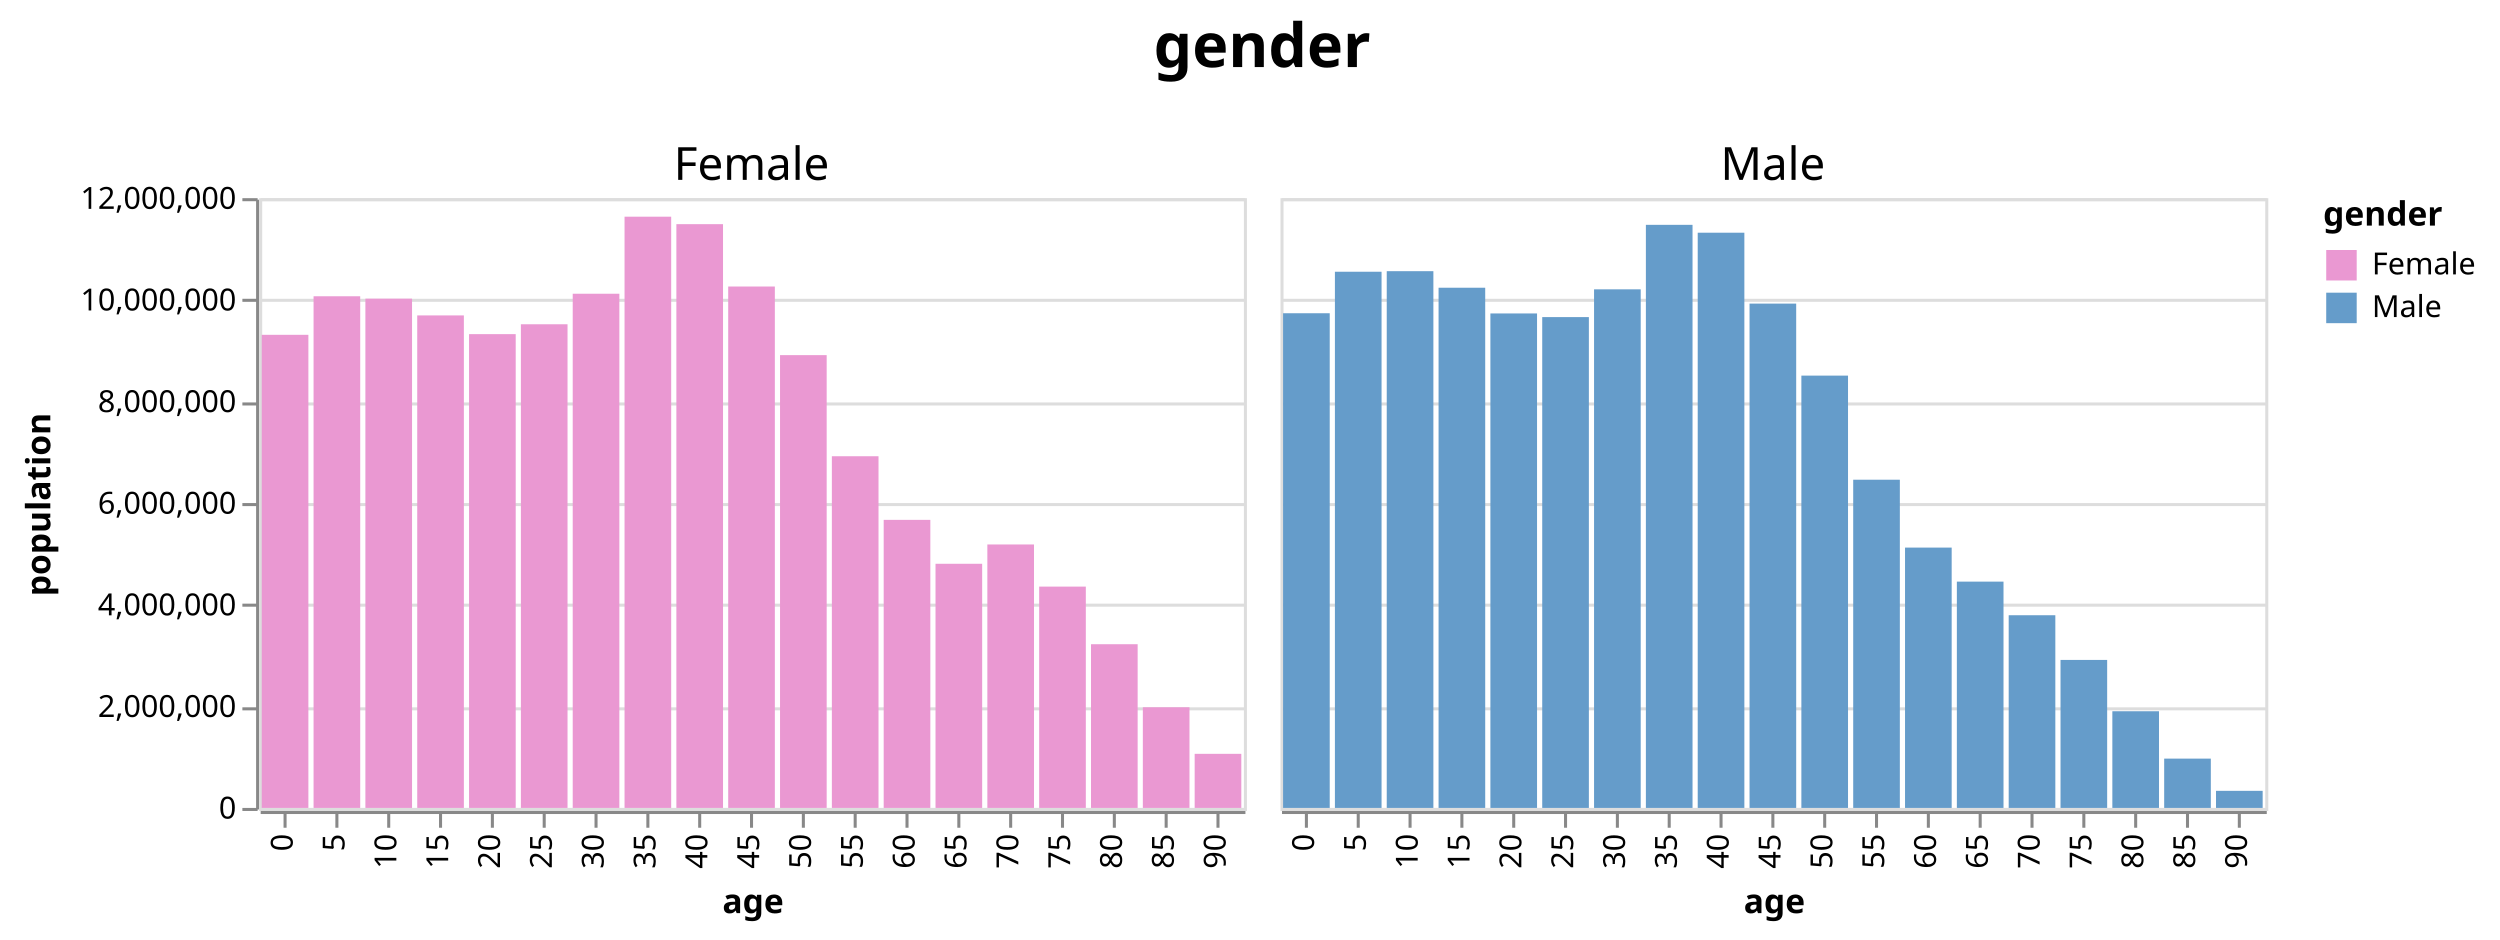
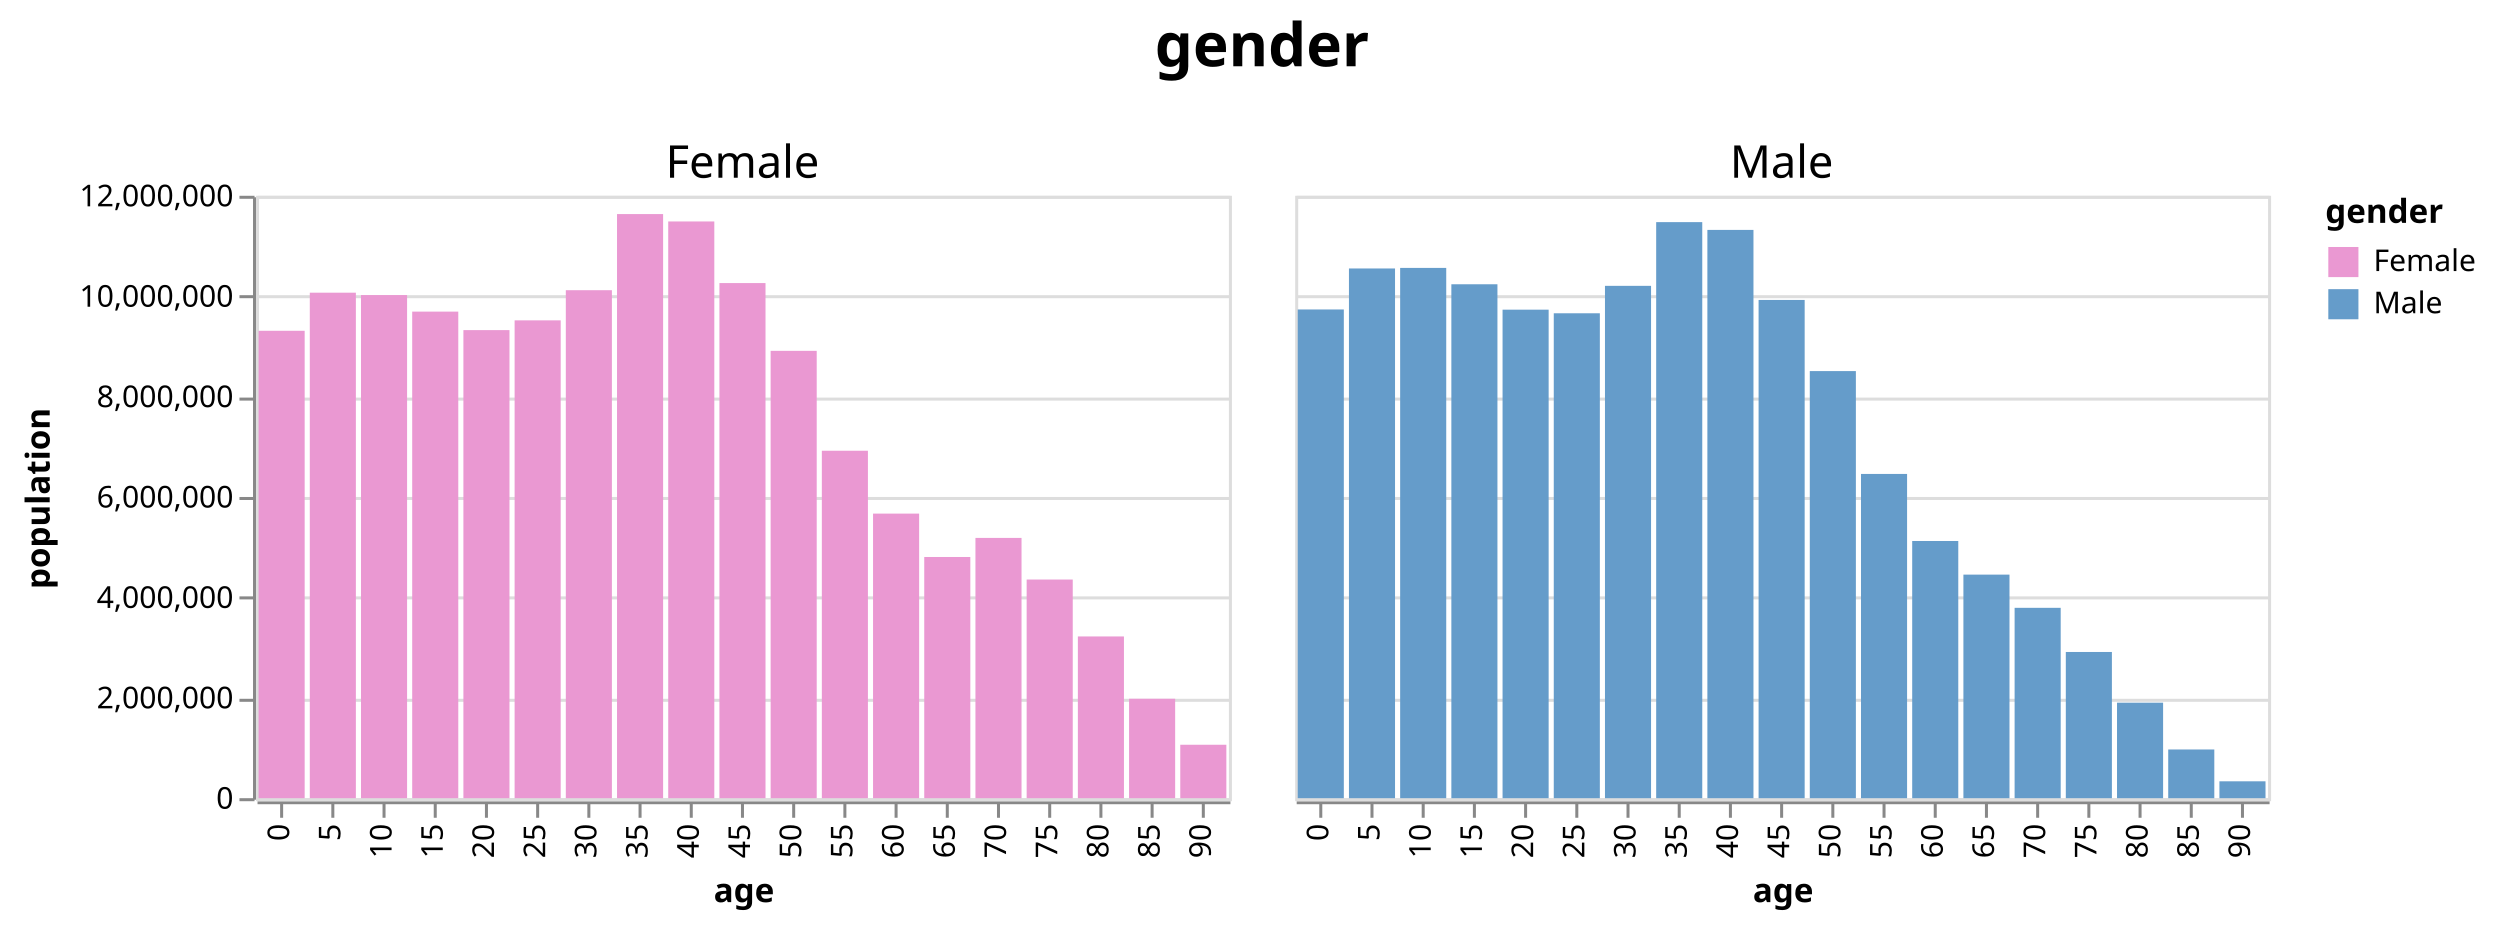
- <svg xmlns="http://www.w3.org/2000/svg" class="marks" width="820" height="308" viewBox="0 0 820 308" version="1.1">
+ <svg xmlns="http://www.w3.org/2000/svg" class="marks" width="830" height="308" viewBox="0 0 830 308" version="1.1">
  <g transform="translate(85,65)">
    <g class="mark-group role-frame root">
      <g transform="translate(0,0)">
        <path class="background" d="M0,0h0v0h0Z" style="fill: none;" />
        <g>
          <g class="mark-group role-column-title column-title">
-             <g transform="translate(329,-29)">
+             <g transform="translate(334,-29)">
              <path class="background" d="M0,0h0v0h0Z" style="fill: none;" />
              <g>
                <g class="mark-text role-title" style="pointer-events: none;">
                  <text text-anchor="middle" transform="translate(0,-14)" style="font-family: sans-serif; font-size: 20px; font-weight: bold; fill: #000; opacity: 1;">gender</text>
                </g>
              </g>
            </g>
          </g>
          <g class="mark-group role-row-header row_header">
            <g transform="translate(-1,0)">
              <path class="background" d="M0,0h0v200h0Z" style="fill: none;" />
              <g>
                <g class="mark-group role-axis">
                  <g transform="translate(0.5,0.5)">
                    <path class="background" d="M0,0h0v0h0Z" style="pointer-events: none; fill: none;" />
                    <g>
                      <g class="mark-rule role-axis-tick" style="pointer-events: none;">
                        <line transform="translate(0,200)" x2="-5" y2="0" style="fill: none; stroke: #888; stroke-width: 1; opacity: 1;" />
                        <line transform="translate(0,167)" x2="-5" y2="0" style="fill: none; stroke: #888; stroke-width: 1; opacity: 1;" />
                        <line transform="translate(0,133)" x2="-5" y2="0" style="fill: none; stroke: #888; stroke-width: 1; opacity: 1;" />
                        <line transform="translate(0,100)" x2="-5" y2="0" style="fill: none; stroke: #888; stroke-width: 1; opacity: 1;" />
                        <line transform="translate(0,67)" x2="-5" y2="0" style="fill: none; stroke: #888; stroke-width: 1; opacity: 1;" />
                        <line transform="translate(0,33)" x2="-5" y2="0" style="fill: none; stroke: #888; stroke-width: 1; opacity: 1;" />
                        <line transform="translate(0,0)" x2="-5" y2="0" style="fill: none; stroke: #888; stroke-width: 1; opacity: 1;" />
                      </g>
                      <g class="mark-text role-axis-label" style="pointer-events: none;">
                        <text text-anchor="end" transform="translate(-7,203)" style="font-family: sans-serif; font-size: 10px; fill: #000; opacity: 1;">0</text>
                        <text text-anchor="end" transform="translate(-7,169.6667)" style="font-family: sans-serif; font-size: 10px; fill: #000; opacity: 1;">2,000,000</text>
                        <text text-anchor="end" transform="translate(-7,136.3333)" style="font-family: sans-serif; font-size: 10px; fill: #000; opacity: 1;">4,000,000</text>
                        <text text-anchor="end" transform="translate(-7,103)" style="font-family: sans-serif; font-size: 10px; fill: #000; opacity: 1;">6,000,000</text>
                        <text text-anchor="end" transform="translate(-7,69.66667)" style="font-family: sans-serif; font-size: 10px; fill: #000; opacity: 1;">8,000,000</text>
                        <text text-anchor="end" transform="translate(-7,36.33333)" style="font-family: sans-serif; font-size: 10px; fill: #000; opacity: 1;">10,000,000</text>
                        <text text-anchor="end" transform="translate(-7,3)" style="font-family: sans-serif; font-size: 10px; fill: #000; opacity: 1;">12,000,000</text>
                      </g>
                      <g class="mark-rule role-axis-domain" style="pointer-events: none;">
                        <line transform="translate(0,200)" x2="0" y2="-200" style="fill: none; stroke: #888; stroke-width: 1; opacity: 1;" />
                      </g>
                      <g class="mark-text role-axis-title" style="pointer-events: none;">
                        <text text-anchor="middle" transform="translate(-66,100) rotate(-90) translate(0,-2)" style="font-family: sans-serif; font-size: 11px; font-weight: bold; fill: #000; opacity: 1;">population</text>
                      </g>
                    </g>
                  </g>
                </g>
              </g>
            </g>
          </g>
          <g class="mark-group role-column-header column_header">
            <g transform="translate(0,-1)">
              <path class="background" d="M0,0h323v0h-323Z" style="fill: none;" />
              <g>
                <g class="mark-text role-title" style="pointer-events: none;">
                  <text text-anchor="middle" transform="translate(161.5,-5)" style="font-family: sans-serif; font-size: 15px; fill: #000; opacity: 1;">Female</text>
                </g>
              </g>
            </g>
-             <g transform="translate(335,-1)">
+             <g transform="translate(345,-1)">
              <path class="background" d="M0,0h323v0h-323Z" style="fill: none;" />
              <g>
                <g class="mark-text role-title" style="pointer-events: none;">
                  <text text-anchor="middle" transform="translate(161.5,-5)" style="font-family: sans-serif; font-size: 15px; fill: #000; opacity: 1;">Male</text>
                </g>
              </g>
            </g>
          </g>
          <g class="mark-group role-column-footer column_footer">
            <g transform="translate(0,201)">
              <path class="background" d="M0,0h323v0h-323Z" style="fill: none;" />
              <g>
                <g class="mark-group role-axis">
                  <g transform="translate(0.5,0.5)">
                    <path class="background" d="M0,0h0v0h0Z" style="pointer-events: none; fill: none;" />
                    <g>
                      <g class="mark-rule role-axis-tick" style="pointer-events: none;">
                        <line transform="translate(8,0)" x2="0" y2="5" style="fill: none; stroke: #888; stroke-width: 1; opacity: 1;" />
                        <line transform="translate(25,0)" x2="0" y2="5" style="fill: none; stroke: #888; stroke-width: 1; opacity: 1;" />
                        <line transform="translate(42,0)" x2="0" y2="5" style="fill: none; stroke: #888; stroke-width: 1; opacity: 1;" />
                        <line transform="translate(59,0)" x2="0" y2="5" style="fill: none; stroke: #888; stroke-width: 1; opacity: 1;" />
                        <line transform="translate(76,0)" x2="0" y2="5" style="fill: none; stroke: #888; stroke-width: 1; opacity: 1;" />
                        <line transform="translate(93,0)" x2="0" y2="5" style="fill: none; stroke: #888; stroke-width: 1; opacity: 1;" />
                        <line transform="translate(110,0)" x2="0" y2="5" style="fill: none; stroke: #888; stroke-width: 1; opacity: 1;" />
                        <line transform="translate(127,0)" x2="0" y2="5" style="fill: none; stroke: #888; stroke-width: 1; opacity: 1;" />
                        <line transform="translate(144,0)" x2="0" y2="5" style="fill: none; stroke: #888; stroke-width: 1; opacity: 1;" />
                        <line transform="translate(161,0)" x2="0" y2="5" style="fill: none; stroke: #888; stroke-width: 1; opacity: 1;" />
                        <line transform="translate(178,0)" x2="0" y2="5" style="fill: none; stroke: #888; stroke-width: 1; opacity: 1;" />
                        <line transform="translate(195,0)" x2="0" y2="5" style="fill: none; stroke: #888; stroke-width: 1; opacity: 1;" />
                        <line transform="translate(212,0)" x2="0" y2="5" style="fill: none; stroke: #888; stroke-width: 1; opacity: 1;" />
                        <line transform="translate(229,0)" x2="0" y2="5" style="fill: none; stroke: #888; stroke-width: 1; opacity: 1;" />
                        <line transform="translate(246,0)" x2="0" y2="5" style="fill: none; stroke: #888; stroke-width: 1; opacity: 1;" />
                        <line transform="translate(263,0)" x2="0" y2="5" style="fill: none; stroke: #888; stroke-width: 1; opacity: 1;" />
                        <line transform="translate(280,0)" x2="0" y2="5" style="fill: none; stroke: #888; stroke-width: 1; opacity: 1;" />
                        <line transform="translate(297,0)" x2="0" y2="5" style="fill: none; stroke: #888; stroke-width: 1; opacity: 1;" />
                        <line transform="translate(314,0)" x2="0" y2="5" style="fill: none; stroke: #888; stroke-width: 1; opacity: 1;" />
                      </g>
                      <g class="mark-text role-axis-label" style="pointer-events: none;">
                        <text text-anchor="end" transform="translate(7.5,7) rotate(270) translate(0,3)" style="font-family: sans-serif; font-size: 10px; fill: #000; opacity: 1;">0</text>
                        <text text-anchor="end" transform="translate(24.5,7) rotate(270) translate(0,3)" style="font-family: sans-serif; font-size: 10px; fill: #000; opacity: 1;">5</text>
                        <text text-anchor="end" transform="translate(41.5,7) rotate(270) translate(0,3)" style="font-family: sans-serif; font-size: 10px; fill: #000; opacity: 1;">10</text>
                        <text text-anchor="end" transform="translate(58.5,7) rotate(270) translate(0,3)" style="font-family: sans-serif; font-size: 10px; fill: #000; opacity: 1;">15</text>
                        <text text-anchor="end" transform="translate(75.5,7) rotate(270) translate(0,3)" style="font-family: sans-serif; font-size: 10px; fill: #000; opacity: 1;">20</text>
                        <text text-anchor="end" transform="translate(92.5,7) rotate(270) translate(0,3)" style="font-family: sans-serif; font-size: 10px; fill: #000; opacity: 1;">25</text>
                        <text text-anchor="end" transform="translate(109.5,7) rotate(270) translate(0,3)" style="font-family: sans-serif; font-size: 10px; fill: #000; opacity: 1;">30</text>
                        <text text-anchor="end" transform="translate(126.5,7) rotate(270) translate(0,3)" style="font-family: sans-serif; font-size: 10px; fill: #000; opacity: 1;">35</text>
                        <text text-anchor="end" transform="translate(143.5,7) rotate(270) translate(0,3)" style="font-family: sans-serif; font-size: 10px; fill: #000; opacity: 1;">40</text>
                        <text text-anchor="end" transform="translate(160.5,7) rotate(270) translate(0,3)" style="font-family: sans-serif; font-size: 10px; fill: #000; opacity: 1;">45</text>
                        <text text-anchor="end" transform="translate(177.5,7) rotate(270) translate(0,3)" style="font-family: sans-serif; font-size: 10px; fill: #000; opacity: 1;">50</text>
                        <text text-anchor="end" transform="translate(194.5,7) rotate(270) translate(0,3)" style="font-family: sans-serif; font-size: 10px; fill: #000; opacity: 1;">55</text>
                        <text text-anchor="end" transform="translate(211.5,7) rotate(270) translate(0,3)" style="font-family: sans-serif; font-size: 10px; fill: #000; opacity: 1;">60</text>
                        <text text-anchor="end" transform="translate(228.5,7) rotate(270) translate(0,3)" style="font-family: sans-serif; font-size: 10px; fill: #000; opacity: 1;">65</text>
                        <text text-anchor="end" transform="translate(245.5,7) rotate(270) translate(0,3)" style="font-family: sans-serif; font-size: 10px; fill: #000; opacity: 1;">70</text>
                        <text text-anchor="end" transform="translate(262.5,7) rotate(270) translate(0,3)" style="font-family: sans-serif; font-size: 10px; fill: #000; opacity: 1;">75</text>
                        <text text-anchor="end" transform="translate(279.5,7) rotate(270) translate(0,3)" style="font-family: sans-serif; font-size: 10px; fill: #000; opacity: 1;">80</text>
                        <text text-anchor="end" transform="translate(296.5,7) rotate(270) translate(0,3)" style="font-family: sans-serif; font-size: 10px; fill: #000; opacity: 1;">85</text>
                        <text text-anchor="end" transform="translate(313.5,7) rotate(270) translate(0,3)" style="font-family: sans-serif; font-size: 10px; fill: #000; opacity: 1;">90</text>
                      </g>
                      <g class="mark-rule role-axis-domain" style="pointer-events: none;">
                        <line transform="translate(0,0)" x2="323" y2="0" style="fill: none; stroke: #888; stroke-width: 1; opacity: 1;" />
                      </g>
                      <g class="mark-text role-axis-title" style="pointer-events: none;">
                        <text text-anchor="middle" transform="translate(161.5,33)" style="font-family: sans-serif; font-size: 11px; font-weight: bold; fill: #000; opacity: 1;">age</text>
                      </g>
                    </g>
                  </g>
                </g>
              </g>
            </g>
-             <g transform="translate(335,201)">
+             <g transform="translate(345,201)">
              <path class="background" d="M0,0h323v0h-323Z" style="fill: none;" />
              <g>
                <g class="mark-group role-axis">
                  <g transform="translate(0.5,0.5)">
                    <path class="background" d="M0,0h0v0h0Z" style="pointer-events: none; fill: none;" />
                    <g>
                      <g class="mark-rule role-axis-tick" style="pointer-events: none;">
                        <line transform="translate(8,0)" x2="0" y2="5" style="fill: none; stroke: #888; stroke-width: 1; opacity: 1;" />
                        <line transform="translate(25,0)" x2="0" y2="5" style="fill: none; stroke: #888; stroke-width: 1; opacity: 1;" />
                        <line transform="translate(42,0)" x2="0" y2="5" style="fill: none; stroke: #888; stroke-width: 1; opacity: 1;" />
                        <line transform="translate(59,0)" x2="0" y2="5" style="fill: none; stroke: #888; stroke-width: 1; opacity: 1;" />
                        <line transform="translate(76,0)" x2="0" y2="5" style="fill: none; stroke: #888; stroke-width: 1; opacity: 1;" />
                        <line transform="translate(93,0)" x2="0" y2="5" style="fill: none; stroke: #888; stroke-width: 1; opacity: 1;" />
                        <line transform="translate(110,0)" x2="0" y2="5" style="fill: none; stroke: #888; stroke-width: 1; opacity: 1;" />
                        <line transform="translate(127,0)" x2="0" y2="5" style="fill: none; stroke: #888; stroke-width: 1; opacity: 1;" />
                        <line transform="translate(144,0)" x2="0" y2="5" style="fill: none; stroke: #888; stroke-width: 1; opacity: 1;" />
                        <line transform="translate(161,0)" x2="0" y2="5" style="fill: none; stroke: #888; stroke-width: 1; opacity: 1;" />
                        <line transform="translate(178,0)" x2="0" y2="5" style="fill: none; stroke: #888; stroke-width: 1; opacity: 1;" />
                        <line transform="translate(195,0)" x2="0" y2="5" style="fill: none; stroke: #888; stroke-width: 1; opacity: 1;" />
                        <line transform="translate(212,0)" x2="0" y2="5" style="fill: none; stroke: #888; stroke-width: 1; opacity: 1;" />
                        <line transform="translate(229,0)" x2="0" y2="5" style="fill: none; stroke: #888; stroke-width: 1; opacity: 1;" />
                        <line transform="translate(246,0)" x2="0" y2="5" style="fill: none; stroke: #888; stroke-width: 1; opacity: 1;" />
                        <line transform="translate(263,0)" x2="0" y2="5" style="fill: none; stroke: #888; stroke-width: 1; opacity: 1;" />
                        <line transform="translate(280,0)" x2="0" y2="5" style="fill: none; stroke: #888; stroke-width: 1; opacity: 1;" />
                        <line transform="translate(297,0)" x2="0" y2="5" style="fill: none; stroke: #888; stroke-width: 1; opacity: 1;" />
                        <line transform="translate(314,0)" x2="0" y2="5" style="fill: none; stroke: #888; stroke-width: 1; opacity: 1;" />
                      </g>
                      <g class="mark-text role-axis-label" style="pointer-events: none;">
                        <text text-anchor="end" transform="translate(7.5,7) rotate(270) translate(0,3)" style="font-family: sans-serif; font-size: 10px; fill: #000; opacity: 1;">0</text>
                        <text text-anchor="end" transform="translate(24.5,7) rotate(270) translate(0,3)" style="font-family: sans-serif; font-size: 10px; fill: #000; opacity: 1;">5</text>
                        <text text-anchor="end" transform="translate(41.5,7) rotate(270) translate(0,3)" style="font-family: sans-serif; font-size: 10px; fill: #000; opacity: 1;">10</text>
                        <text text-anchor="end" transform="translate(58.5,7) rotate(270) translate(0,3)" style="font-family: sans-serif; font-size: 10px; fill: #000; opacity: 1;">15</text>
                        <text text-anchor="end" transform="translate(75.5,7) rotate(270) translate(0,3)" style="font-family: sans-serif; font-size: 10px; fill: #000; opacity: 1;">20</text>
                        <text text-anchor="end" transform="translate(92.5,7) rotate(270) translate(0,3)" style="font-family: sans-serif; font-size: 10px; fill: #000; opacity: 1;">25</text>
                        <text text-anchor="end" transform="translate(109.5,7) rotate(270) translate(0,3)" style="font-family: sans-serif; font-size: 10px; fill: #000; opacity: 1;">30</text>
                        <text text-anchor="end" transform="translate(126.5,7) rotate(270) translate(0,3)" style="font-family: sans-serif; font-size: 10px; fill: #000; opacity: 1;">35</text>
                        <text text-anchor="end" transform="translate(143.5,7) rotate(270) translate(0,3)" style="font-family: sans-serif; font-size: 10px; fill: #000; opacity: 1;">40</text>
                        <text text-anchor="end" transform="translate(160.5,7) rotate(270) translate(0,3)" style="font-family: sans-serif; font-size: 10px; fill: #000; opacity: 1;">45</text>
                        <text text-anchor="end" transform="translate(177.5,7) rotate(270) translate(0,3)" style="font-family: sans-serif; font-size: 10px; fill: #000; opacity: 1;">50</text>
                        <text text-anchor="end" transform="translate(194.5,7) rotate(270) translate(0,3)" style="font-family: sans-serif; font-size: 10px; fill: #000; opacity: 1;">55</text>
                        <text text-anchor="end" transform="translate(211.5,7) rotate(270) translate(0,3)" style="font-family: sans-serif; font-size: 10px; fill: #000; opacity: 1;">60</text>
                        <text text-anchor="end" transform="translate(228.5,7) rotate(270) translate(0,3)" style="font-family: sans-serif; font-size: 10px; fill: #000; opacity: 1;">65</text>
                        <text text-anchor="end" transform="translate(245.5,7) rotate(270) translate(0,3)" style="font-family: sans-serif; font-size: 10px; fill: #000; opacity: 1;">70</text>
                        <text text-anchor="end" transform="translate(262.5,7) rotate(270) translate(0,3)" style="font-family: sans-serif; font-size: 10px; fill: #000; opacity: 1;">75</text>
                        <text text-anchor="end" transform="translate(279.5,7) rotate(270) translate(0,3)" style="font-family: sans-serif; font-size: 10px; fill: #000; opacity: 1;">80</text>
                        <text text-anchor="end" transform="translate(296.5,7) rotate(270) translate(0,3)" style="font-family: sans-serif; font-size: 10px; fill: #000; opacity: 1;">85</text>
                        <text text-anchor="end" transform="translate(313.5,7) rotate(270) translate(0,3)" style="font-family: sans-serif; font-size: 10px; fill: #000; opacity: 1;">90</text>
                      </g>
                      <g class="mark-rule role-axis-domain" style="pointer-events: none;">
                        <line transform="translate(0,0)" x2="323" y2="0" style="fill: none; stroke: #888; stroke-width: 1; opacity: 1;" />
                      </g>
                      <g class="mark-text role-axis-title" style="pointer-events: none;">
                        <text text-anchor="middle" transform="translate(161.5,33)" style="font-family: sans-serif; font-size: 11px; font-weight: bold; fill: #000; opacity: 1;">age</text>
                      </g>
                    </g>
                  </g>
                </g>
              </g>
            </g>
          </g>
          <g class="mark-group role-scope cell">
            <g transform="translate(0,0)">
              <path class="background" d="M0.5,0.5h323v200h-323Z" style="fill: none; stroke: #ddd;" />
              <g>
                <g class="mark-group role-axis">
                  <g transform="translate(0.5,0.5)">
                    <path class="background" d="M0,0h0v0h0Z" style="pointer-events: none; fill: none;" />
                    <g>
                      <g class="mark-rule role-axis-grid" style="pointer-events: none;">
                        <line transform="translate(0,200)" x2="323" y2="0" style="fill: none; stroke: #ddd; stroke-width: 1; opacity: 1;" />
                        <line transform="translate(0,167)" x2="323" y2="0" style="fill: none; stroke: #ddd; stroke-width: 1; opacity: 1;" />
                        <line transform="translate(0,133)" x2="323" y2="0" style="fill: none; stroke: #ddd; stroke-width: 1; opacity: 1;" />
                        <line transform="translate(0,100)" x2="323" y2="0" style="fill: none; stroke: #ddd; stroke-width: 1; opacity: 1;" />
                        <line transform="translate(0,67)" x2="323" y2="0" style="fill: none; stroke: #ddd; stroke-width: 1; opacity: 1;" />
                        <line transform="translate(0,33)" x2="323" y2="0" style="fill: none; stroke: #ddd; stroke-width: 1; opacity: 1;" />
                        <line transform="translate(0,0)" x2="323" y2="0" style="fill: none; stroke: #ddd; stroke-width: 1; opacity: 1;" />
                      </g>
                    </g>
                  </g>
                </g>
                <g class="mark-rect role-mark child_marks">
                  <path d="M0.85,44.821h15.3v155.179h-15.3Z" style="fill: #EA98D2;" />
                  <path d="M17.85,32.174h15.3v167.826h-15.3Z" style="fill: #EA98D2;" />
                  <path d="M34.85,32.958h15.3v167.042h-15.3Z" style="fill: #EA98D2;" />
                  <path d="M51.85,38.456h15.3v161.544h-15.3Z" style="fill: #EA98D2;" />
                  <path d="M68.85,44.596h15.3v155.404h-15.3Z" style="fill: #EA98D2;" />
                  <path d="M85.85,41.358h15.3v158.642h-15.3Z" style="fill: #EA98D2;" />
                  <path d="M102.85,31.345h15.3v168.655h-15.3Z" style="fill: #EA98D2;" />
                  <path d="M119.85,6.073h15.3v193.927h-15.3Z" style="fill: #EA98D2;" />
                  <path d="M136.85,8.524h15.3v191.476h-15.3Z" style="fill: #EA98D2;" />
                  <path d="M153.85,28.979h15.3v171.021h-15.3Z" style="fill: #EA98D2;" />
                  <path d="M170.85,51.481h15.3v148.519h-15.3Z" style="fill: #EA98D2;" />
                  <path d="M187.85,84.646h15.3v115.354h-15.3Z" style="fill: #EA98D2;" />
                  <path d="M204.85,105.517h15.3v94.483h-15.3Z" style="fill: #EA98D2;" />
                  <path d="M221.85,119.92h15.3v80.08h-15.3Z" style="fill: #EA98D2;" />
                  <path d="M238.85,113.586h15.3v86.414h-15.3Z" style="fill: #EA98D2;" />
                  <path d="M255.85,127.406h15.3v72.594h-15.3Z" style="fill: #EA98D2;" />
                  <path d="M272.85,146.302h15.3v53.698h-15.3Z" style="fill: #EA98D2;" />
                  <path d="M289.85,166.981h15.3v33.019h-15.3Z" style="fill: #EA98D2;" />
                  <path d="M306.85,182.257h15.3v17.743h-15.3Z" style="fill: #EA98D2;" />
                </g>
              </g>
            </g>
-             <g transform="translate(335,0)">
+             <g transform="translate(345,0)">
              <path class="background" d="M0.5,0.5h323v200h-323Z" style="fill: none; stroke: #ddd;" />
              <g>
                <g class="mark-group role-axis">
                  <g transform="translate(0.5,0.5)">
                    <path class="background" d="M0,0h0v0h0Z" style="pointer-events: none; fill: none;" />
                    <g>
                      <g class="mark-rule role-axis-grid" style="pointer-events: none;">
                        <line transform="translate(0,200)" x2="323" y2="0" style="fill: none; stroke: #ddd; stroke-width: 1; opacity: 1;" />
                        <line transform="translate(0,167)" x2="323" y2="0" style="fill: none; stroke: #ddd; stroke-width: 1; opacity: 1;" />
                        <line transform="translate(0,133)" x2="323" y2="0" style="fill: none; stroke: #ddd; stroke-width: 1; opacity: 1;" />
                        <line transform="translate(0,100)" x2="323" y2="0" style="fill: none; stroke: #ddd; stroke-width: 1; opacity: 1;" />
                        <line transform="translate(0,67)" x2="323" y2="0" style="fill: none; stroke: #ddd; stroke-width: 1; opacity: 1;" />
                        <line transform="translate(0,33)" x2="323" y2="0" style="fill: none; stroke: #ddd; stroke-width: 1; opacity: 1;" />
                        <line transform="translate(0,0)" x2="323" y2="0" style="fill: none; stroke: #ddd; stroke-width: 1; opacity: 1;" />
                      </g>
                    </g>
                  </g>
                </g>
                <g class="mark-rect role-mark child_marks">
                  <path d="M0.85,37.744h15.3v162.256h-15.3Z" style="fill: #659CCA;" />
                  <path d="M17.85,24.131h15.3v175.869h-15.3Z" style="fill: #659CCA;" />
                  <path d="M34.85,23.946h15.3v176.054h-15.3Z" style="fill: #659CCA;" />
                  <path d="M51.85,29.376h15.3v170.624h-15.3Z" style="fill: #659CCA;" />
                  <path d="M68.85,37.811h15.3v162.189h-15.3Z" style="fill: #659CCA;" />
                  <path d="M85.85,39.008h15.3v160.992h-15.3Z" style="fill: #659CCA;" />
                  <path d="M102.85,29.902h15.3v170.098h-15.3Z" style="fill: #659CCA;" />
                  <path d="M119.85,8.747h15.3v191.253h-15.3Z" style="fill: #659CCA;" />
                  <path d="M136.85,11.329h15.3v188.671h-15.3Z" style="fill: #659CCA;" />
                  <path d="M153.85,34.583h15.3v165.417h-15.3Z" style="fill: #659CCA;" />
                  <path d="M170.85,58.201h15.3v141.799h-15.3Z" style="fill: #659CCA;" />
                  <path d="M187.85,92.349h15.3v107.651h-15.3Z" style="fill: #659CCA;" />
                  <path d="M204.85,114.61h15.3v85.39h-15.3Z" style="fill: #659CCA;" />
                  <path d="M221.85,125.773h15.3v74.227h-15.3Z" style="fill: #659CCA;" />
                  <path d="M238.85,136.798h15.3v63.202h-15.3Z" style="fill: #659CCA;" />
                  <path d="M255.85,151.456h15.3v48.544h-15.3Z" style="fill: #659CCA;" />
                  <path d="M272.85,168.289h15.3v31.711h-15.3Z" style="fill: #659CCA;" />
                  <path d="M289.85,183.827h15.3v16.173h-15.3Z" style="fill: #659CCA;" />
                  <path d="M306.85,194.395h15.3v5.605h-15.3Z" style="fill: #659CCA;" />
                </g>
              </g>
            </g>
          </g>
          <g class="mark-group role-legend">
-             <g transform="translate(677,0)">
+             <g transform="translate(687,0)">
              <path class="background" d="M0,0h53v42h-53Z" style="pointer-events: none; fill: none;" />
              <g>
                <g class="mark-group role-legend-entry">
                  <g transform="translate(0,16)">
                    <path class="background" d="M0,0h0v0h0Z" style="pointer-events: none; fill: none;" />
                    <g>
                      <g class="mark-group role-scope">
                        <g transform="translate(0,0)">
                          <path class="background" d="M0,0h53v12h-53Z" style="pointer-events: none; fill: none; opacity: 1;" />
                          <g>
                            <g class="mark-symbol role-legend-symbol" style="pointer-events: none;">
                              <path transform="translate(6,6)" d="M-5,-5h10v10h-10Z" style="fill: #EA98D2; stroke-width: 1.5; opacity: 1;" />
                            </g>
                            <g class="mark-text role-legend-label" style="pointer-events: none;">
                              <text text-anchor="start" transform="translate(16,9)" style="font-family: sans-serif; font-size: 10px; fill: #000; opacity: 1;">Female</text>
                            </g>
                          </g>
                        </g>
                        <g transform="translate(0,14)">
                          <path class="background" d="M0,0h53v12h-53Z" style="pointer-events: none; fill: none; opacity: 1;" />
                          <g>
                            <g class="mark-symbol role-legend-symbol" style="pointer-events: none;">
                              <path transform="translate(6,6)" d="M-5,-5h10v10h-10Z" style="fill: #659CCA; stroke-width: 1.5; opacity: 1;" />
                            </g>
                            <g class="mark-text role-legend-label" style="pointer-events: none;">
                              <text text-anchor="start" transform="translate(16,9)" style="font-family: sans-serif; font-size: 10px; fill: #000; opacity: 1;">Male</text>
                            </g>
                          </g>
                        </g>
                      </g>
                    </g>
                  </g>
                </g>
                <g class="mark-text role-legend-title" style="pointer-events: none;">
                  <text text-anchor="start" transform="translate(0,9)" style="font-family: sans-serif; font-size: 11px; font-weight: bold; fill: #000; opacity: 1;">gender</text>
                </g>
              </g>
            </g>
          </g>
        </g>
      </g>
    </g>
  </g>
</svg>
